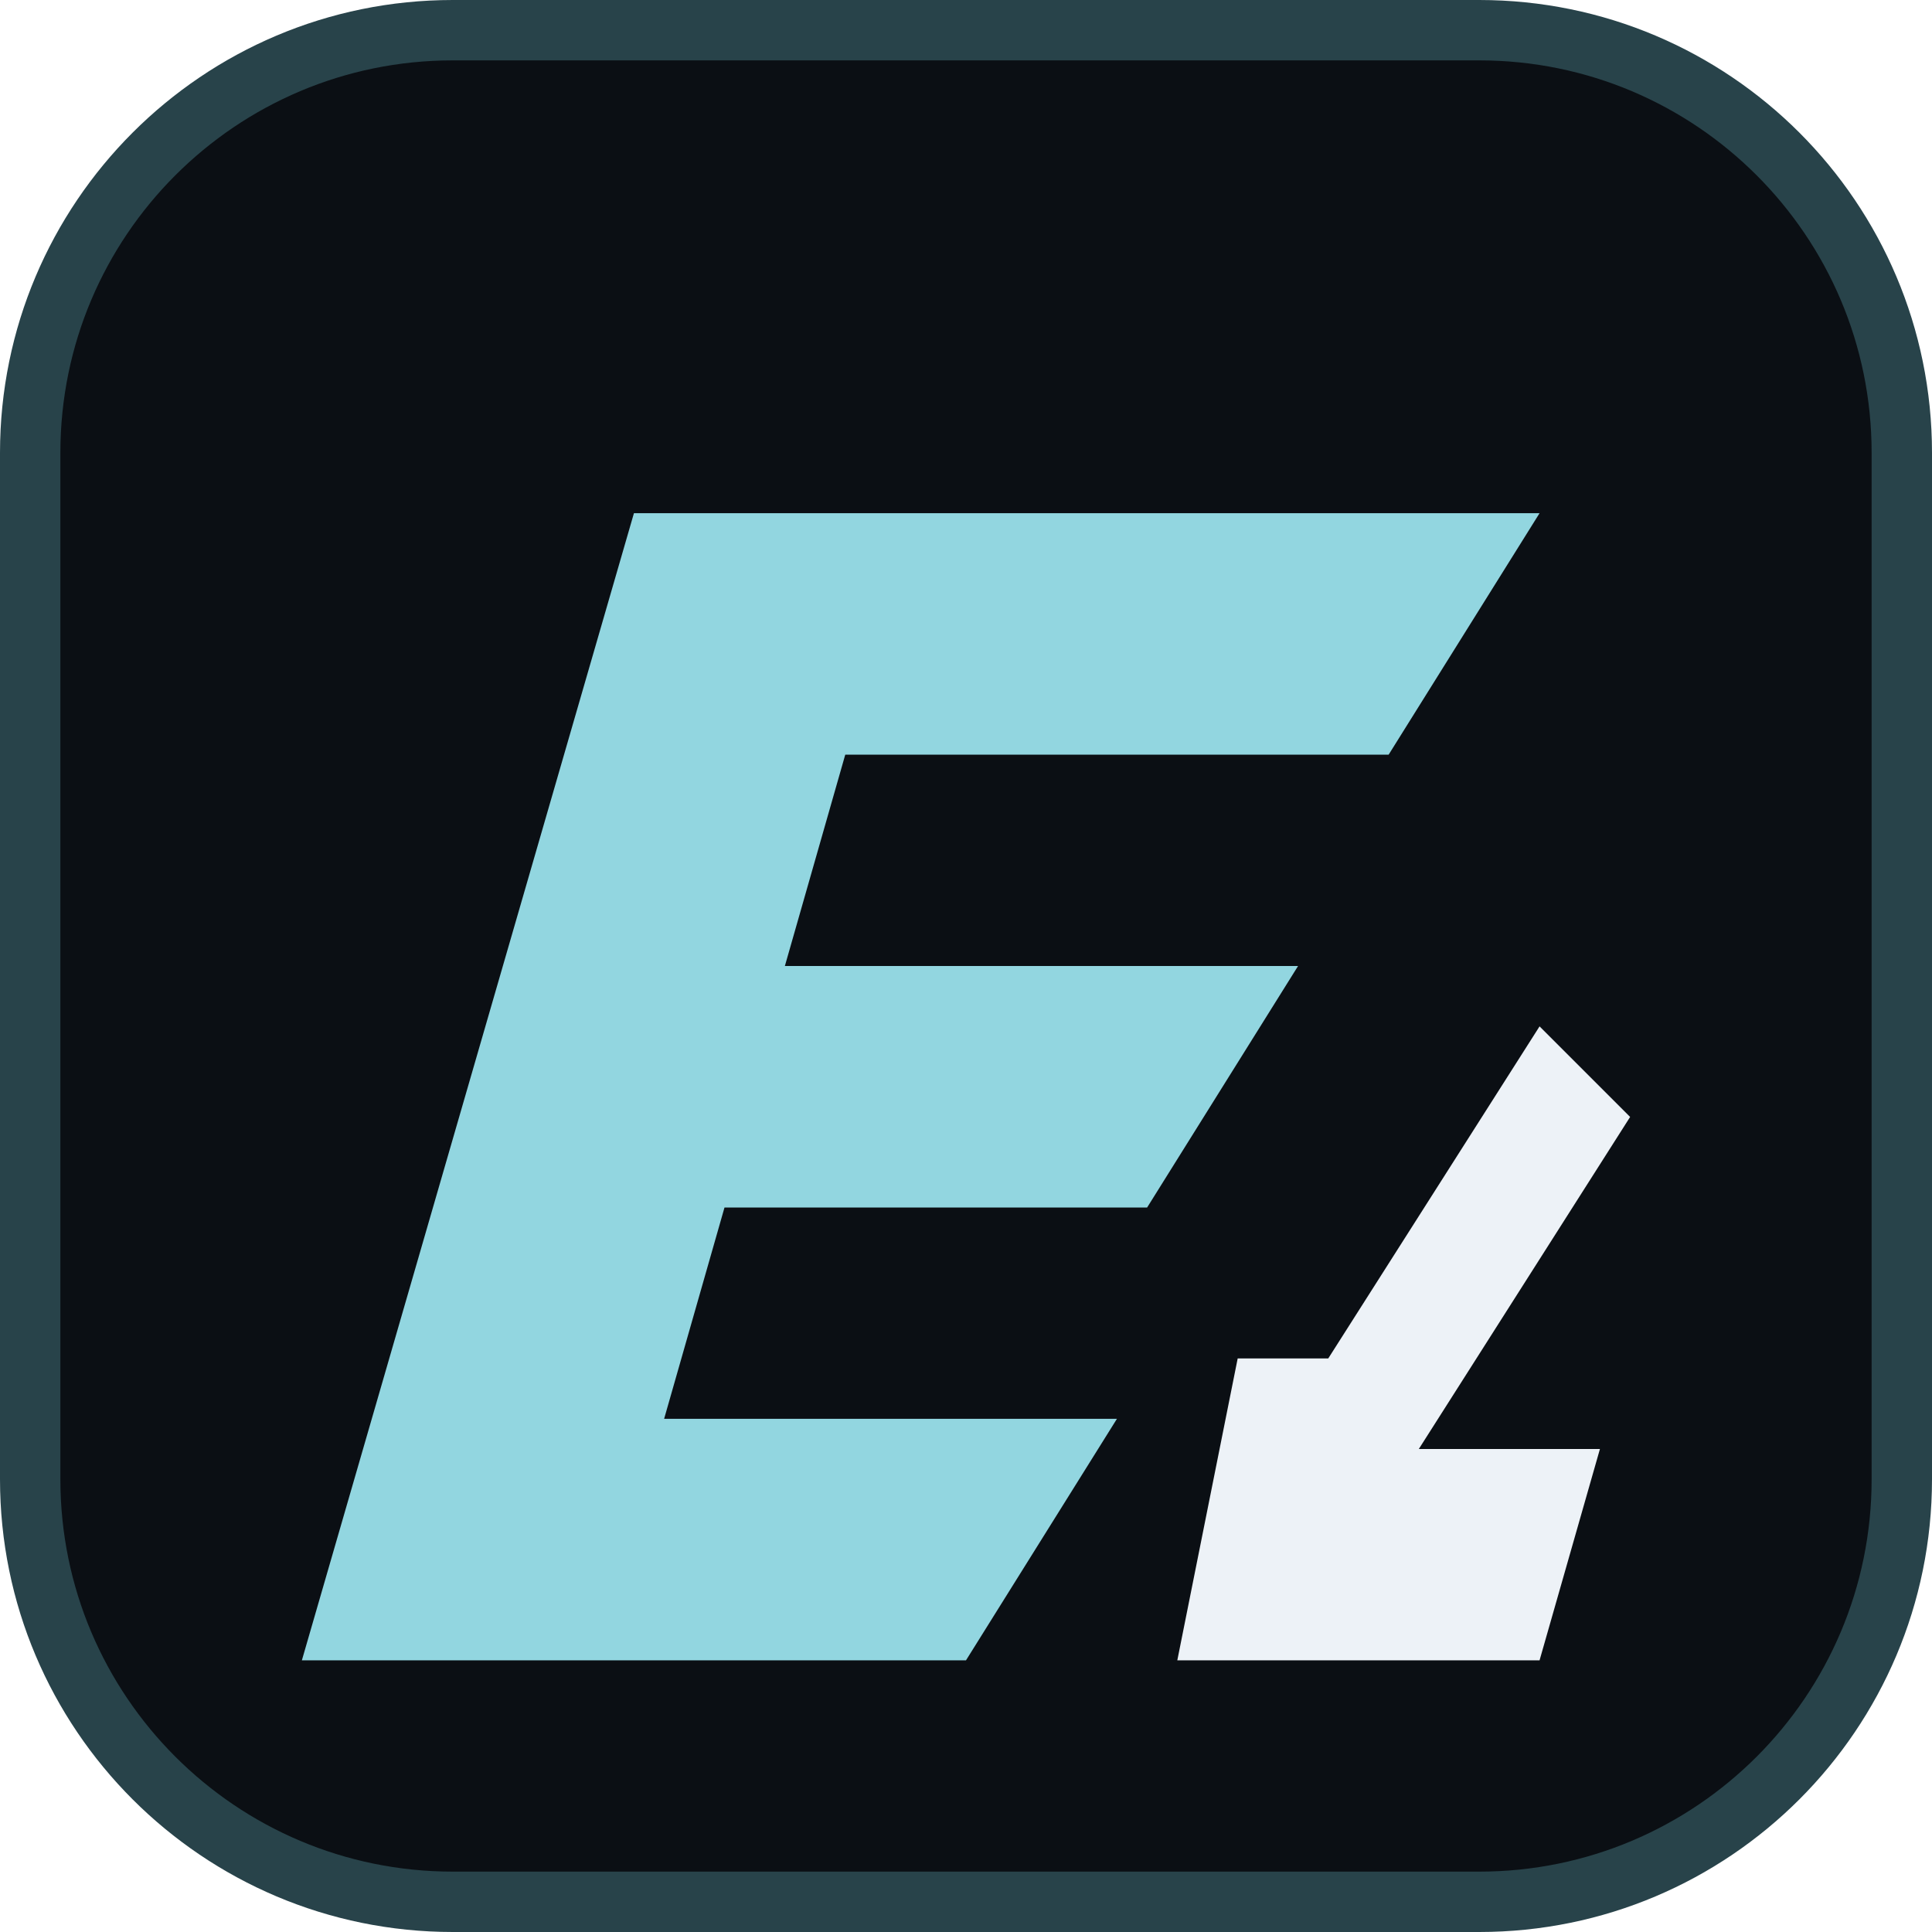
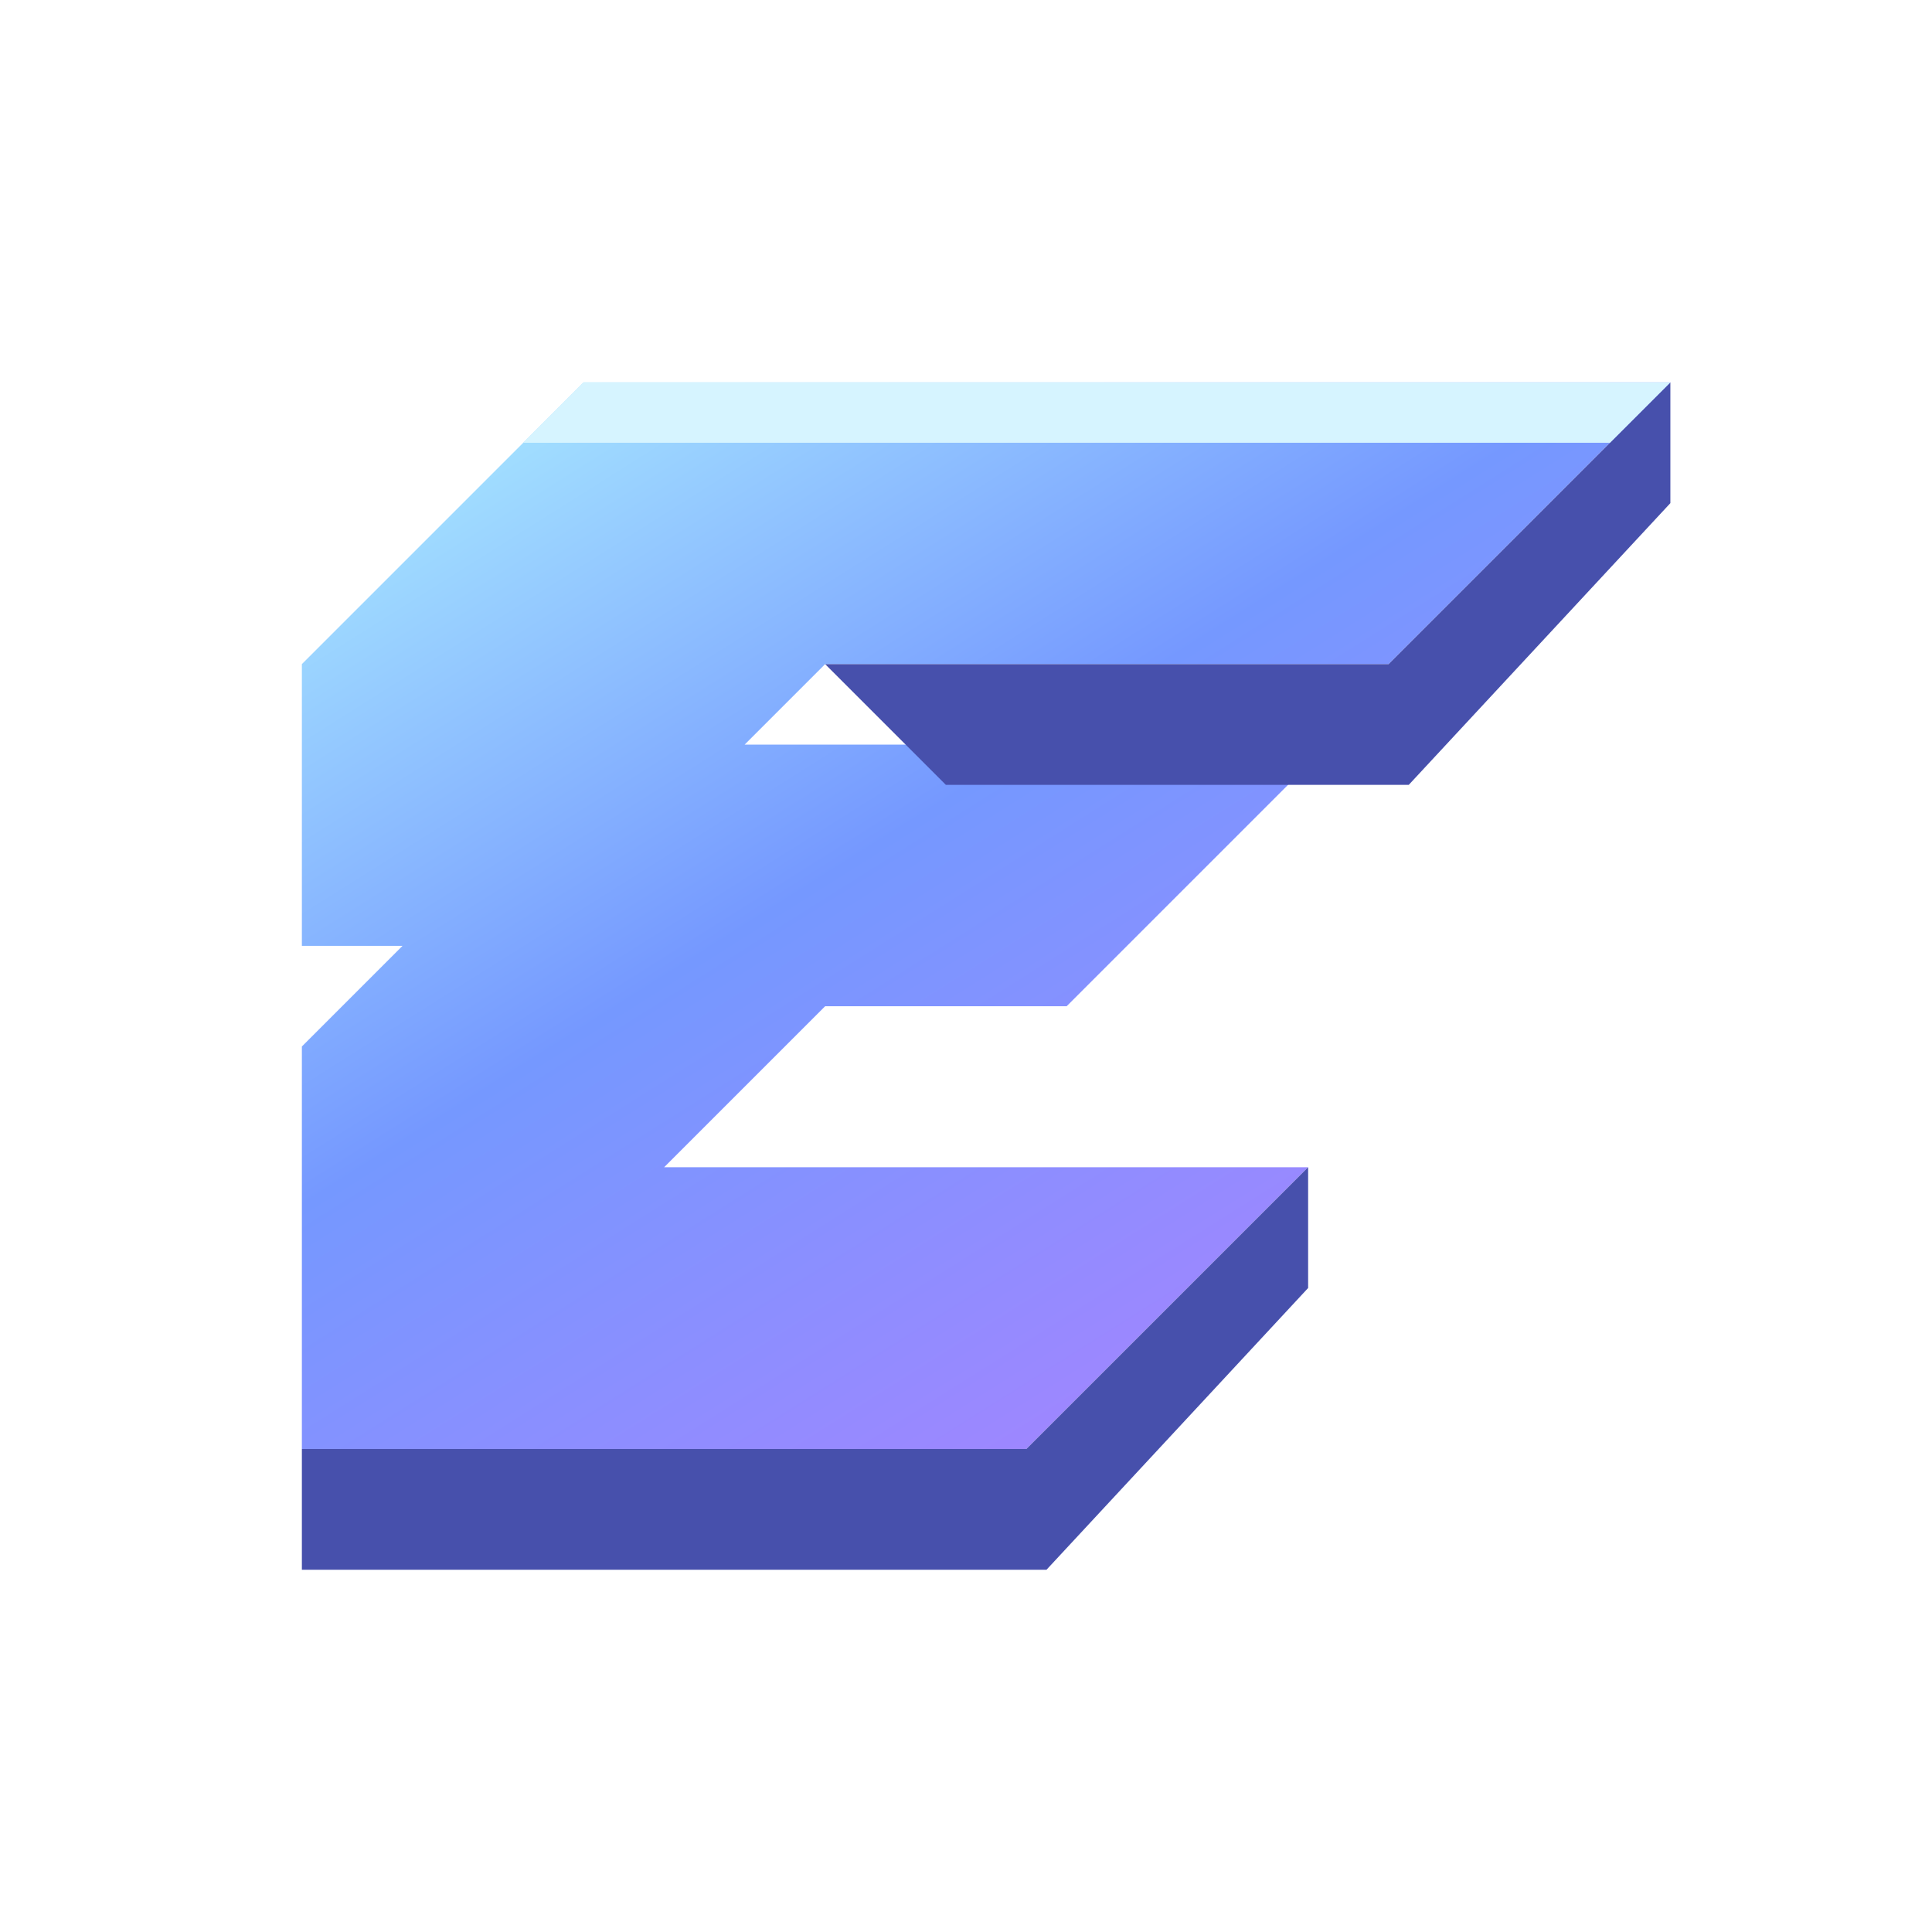
- <svg xmlns="http://www.w3.org/2000/svg" viewBox="0 0 64 64" fill="none">
-   <rect x="1" y="1" width="62" height="62" rx="14" fill="#0B0F14" stroke="#28434A" stroke-width="2" />
-   <path d="M21 17h30l-5 8H28l-2 7h17l-5 8H24l-2 7h15l-5 8H10l11-38Z" fill="#92D6E0" />
-   <path d="m44 45 7-11 3 3-7 11h6l-2 7H39l2-10h3Z" fill="#EDF2F7" />
+ <svg xmlns="http://www.w3.org/2000/svg" viewBox="-4 -8 96 96">
+   <defs>
+     <linearGradient id="face" x2=".8" y2="1" gradientUnits="objectBoundingBox">
+       <stop stop-color="#aff4ff" />
+       <stop offset=".47" stop-color="#7598ff" />
+       <stop offset="1" stop-color="#ab81ff" />
+     </linearGradient>
+   </defs>
+   <g transform="translate(5 4)">
+     <path fill="url(#face)" d="M6 21 20 7h54L60 21H32L18 35H6zm0 19 15-15h36L44 38H32l-8 8h32L42 60H6z" />
+     <path fill="#4750ac" d="m6 60 36 0 14-14v6L43 66H6zm54-39L74 7v6L61 27H38l-6-6z" />
+     <path fill="#d6f4ff" d="M20 7h54l-3 3H17z" />
+   </g>
</svg>
